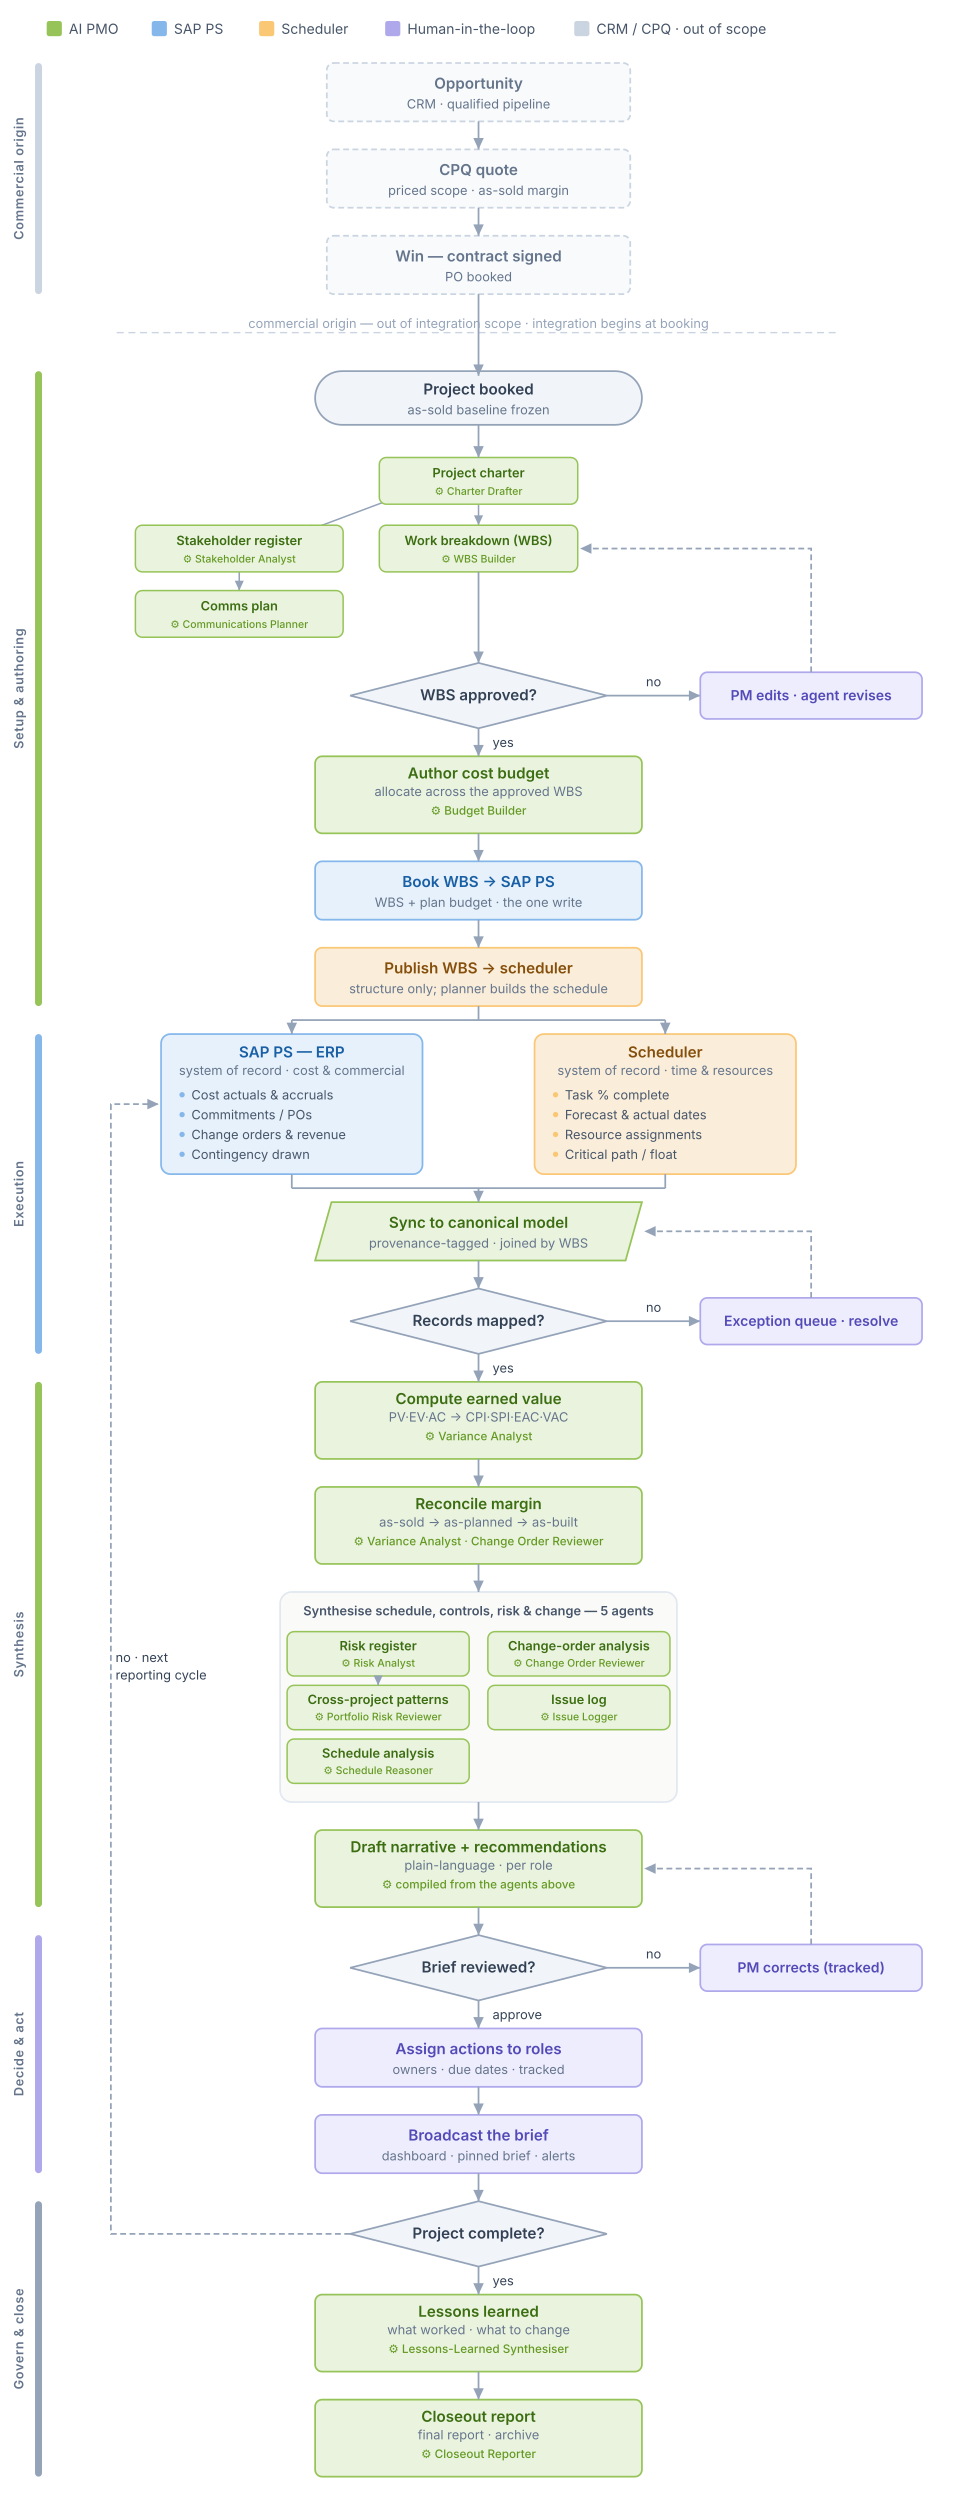
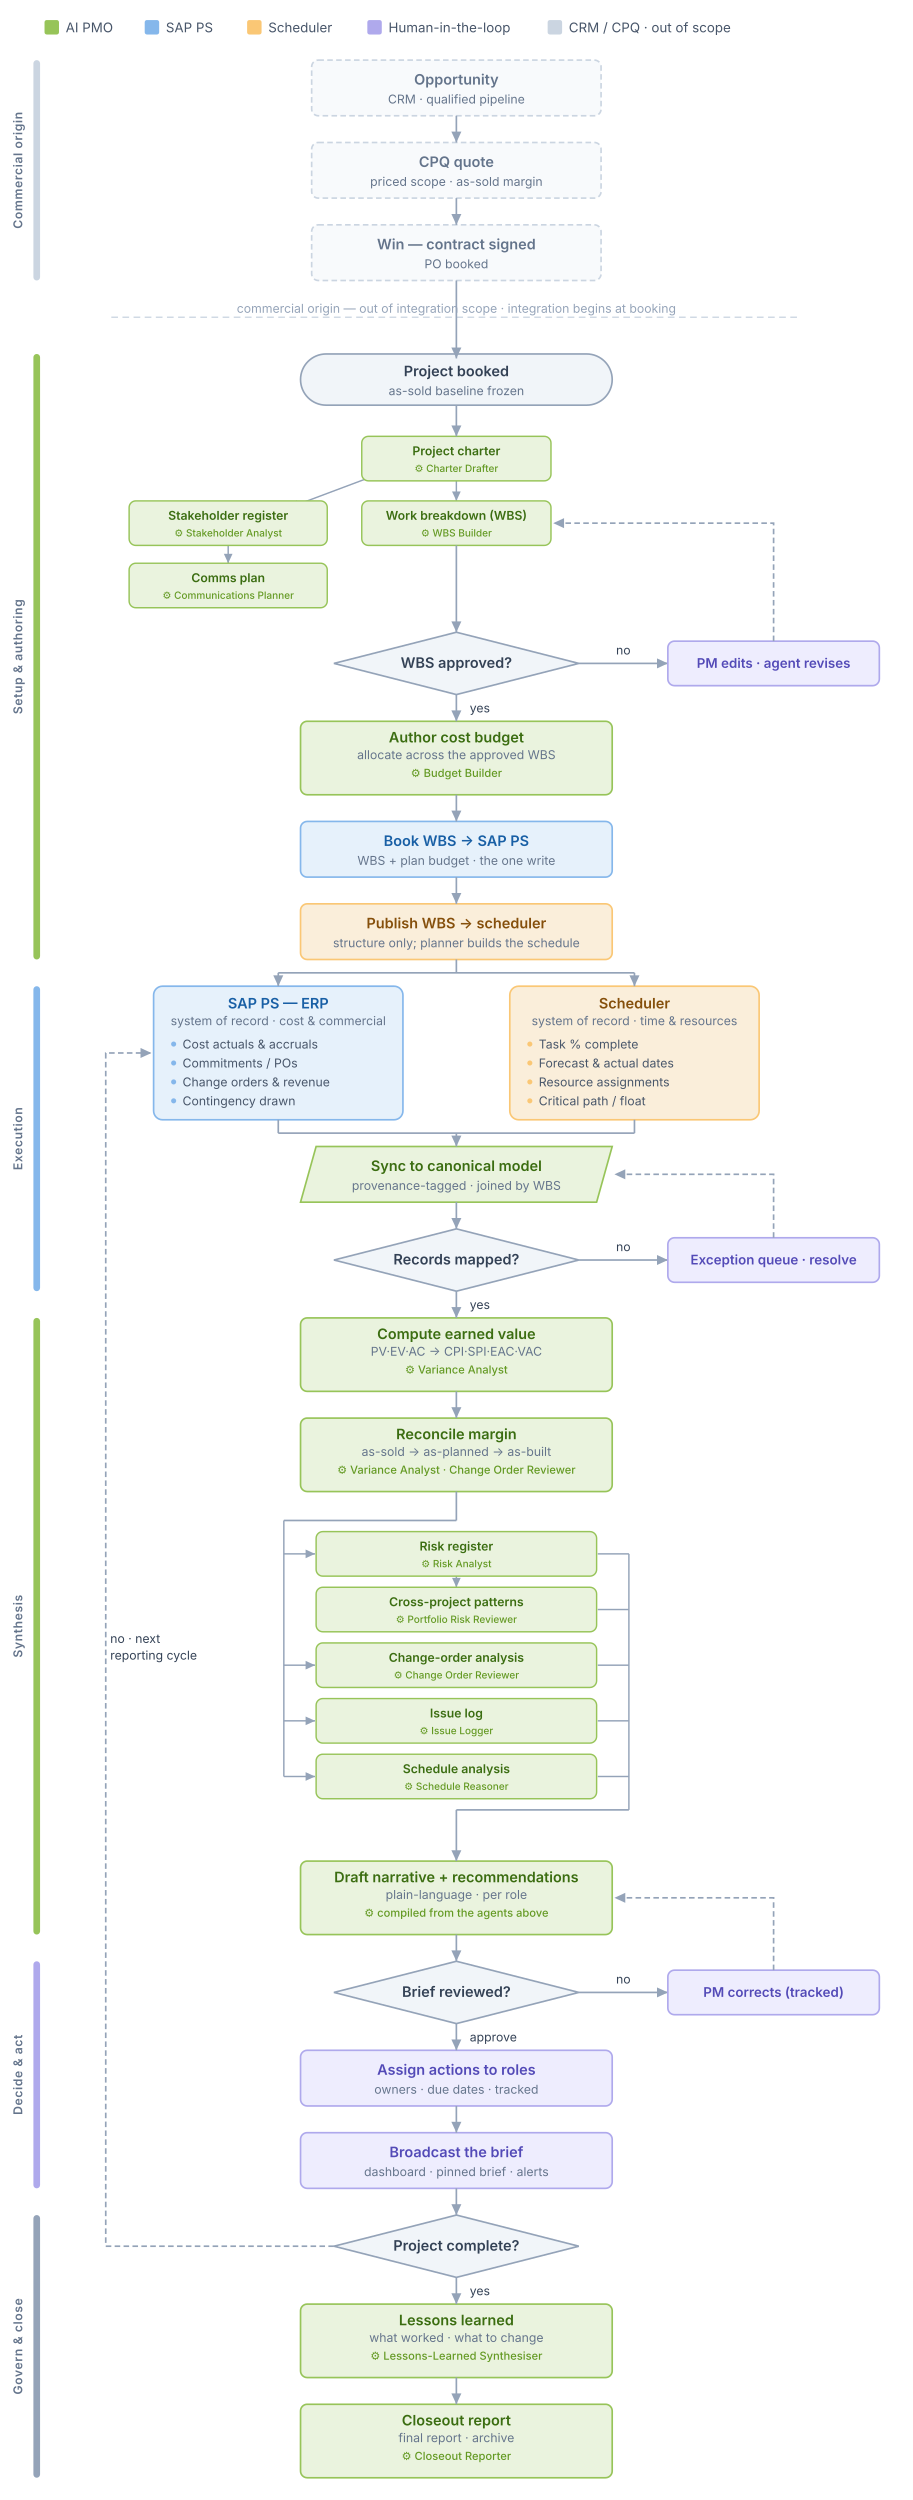
- <svg xmlns="http://www.w3.org/2000/svg" viewBox="0 0 820 2142" width="820" height="2142" font-family="Inter,Arial,sans-serif">
+ <svg xmlns="http://www.w3.org/2000/svg" viewBox="0 0 820 2246" width="820" height="2246" font-family="Inter,Arial,sans-serif">
  <defs>
    <marker id="ah" markerWidth="9" markerHeight="9" refX="6.5" refY="3" orient="auto">
      <path d="M0,0 L6.5,3 L0,6 Z" fill="#94a3b8" />
    </marker>
  </defs>
  <g>
    <rect x="40" y="18" width="13" height="13" rx="2" fill="#97C459" />
    <text x="59" y="29" font-family="Inter,Arial,sans-serif" font-size="12" fill="#475569">AI PMO</text>
    <rect x="130" y="18" width="13" height="13" rx="2" fill="#85B7EB" />
    <text x="149" y="29" font-family="Inter,Arial,sans-serif" font-size="12" fill="#475569">SAP PS</text>
    <rect x="222" y="18" width="13" height="13" rx="2" fill="#FAC775" />
    <text x="241" y="29" font-family="Inter,Arial,sans-serif" font-size="12" fill="#475569">Scheduler</text>
    <rect x="330" y="18" width="13" height="13" rx="2" fill="#AFA9EC" />
    <text x="349" y="29" font-family="Inter,Arial,sans-serif" font-size="12" fill="#475569">Human-in-the-loop</text>
    <rect x="492" y="18" width="13" height="13" rx="2" fill="#CBD5E1" />
    <text x="511" y="29" font-family="Inter,Arial,sans-serif" font-size="12" fill="#475569">CRM / CPQ · out of scope</text>
  </g>
  <g transform="translate(0,46)">
    <rect x="30" y="8" width="6" height="198" rx="3" fill="#CBD5E1" />
    <text transform="rotate(-90 20 107.0)" x="20" y="107.0" text-anchor="middle" font-family="Inter,Arial,sans-serif" font-size="11" font-weight="600" letter-spacing="0.5" fill="#64748b">Commercial origin</text>
    <rect x="30" y="272" width="6" height="544" rx="3" fill="#97C459" />
    <text transform="rotate(-90 20 544.0)" x="20" y="544.0" text-anchor="middle" font-family="Inter,Arial,sans-serif" font-size="11" font-weight="600" letter-spacing="0.5" fill="#64748b">Setup &amp; authoring</text>
    <rect x="30" y="840" width="6" height="274" rx="3" fill="#85B7EB" />
    <text transform="rotate(-90 20 977.0)" x="20" y="977.0" text-anchor="middle" font-family="Inter,Arial,sans-serif" font-size="11" font-weight="600" letter-spacing="0.5" fill="#64748b">Execution</text>
-     <rect x="30" y="1138" width="6" height="450" rx="3" fill="#97C459" />
-     <text transform="rotate(-90 20 1363.0)" x="20" y="1363.0" text-anchor="middle" font-family="Inter,Arial,sans-serif" font-size="11" font-weight="600" letter-spacing="0.5" fill="#64748b">Synthesis</text>
-     <rect x="30" y="1612" width="6" height="204" rx="3" fill="#AFA9EC" />
-     <text transform="rotate(-90 20 1714.0)" x="20" y="1714.0" text-anchor="middle" font-family="Inter,Arial,sans-serif" font-size="11" font-weight="600" letter-spacing="0.5" fill="#64748b">Decide &amp; act</text>
-     <rect x="30" y="1840" width="6" height="236" rx="3" fill="#94A3B8" />
-     <text transform="rotate(-90 20 1958.0)" x="20" y="1958.0" text-anchor="middle" font-family="Inter,Arial,sans-serif" font-size="11" font-weight="600" letter-spacing="0.5" fill="#64748b">Govern &amp; close</text>
+     <rect x="30" y="1138" width="6" height="554" rx="3" fill="#97C459" />
+     <text transform="rotate(-90 20 1415.0)" x="20" y="1415.0" text-anchor="middle" font-family="Inter,Arial,sans-serif" font-size="11" font-weight="600" letter-spacing="0.5" fill="#64748b">Synthesis</text>
+     <rect x="30" y="1716" width="6" height="204" rx="3" fill="#AFA9EC" />
+     <text transform="rotate(-90 20 1818.0)" x="20" y="1818.0" text-anchor="middle" font-family="Inter,Arial,sans-serif" font-size="11" font-weight="600" letter-spacing="0.5" fill="#64748b">Decide &amp; act</text>
+     <rect x="30" y="1944" width="6" height="236" rx="3" fill="#94A3B8" />
+     <text transform="rotate(-90 20 2062.0)" x="20" y="2062.0" text-anchor="middle" font-family="Inter,Arial,sans-serif" font-size="11" font-weight="600" letter-spacing="0.5" fill="#64748b">Govern &amp; close</text>
    <rect x="280" y="8" width="260" height="50" rx="6" fill="#F8FAFC" stroke="#CBD5E1" stroke-width="1.5" stroke-dasharray="5 3" />
    <text x="410" y="30.0" text-anchor="middle" font-family="Inter,Arial,sans-serif" font-size="13" font-weight="600" fill="#64748B">Opportunity</text>
    <text x="410" y="47.0" text-anchor="middle" font-family="Inter,Arial,sans-serif" font-size="11" font-weight="400" fill="#64748b">CRM · qualified pipeline</text>
    <rect x="280" y="82" width="260" height="50" rx="6" fill="#F8FAFC" stroke="#CBD5E1" stroke-width="1.5" stroke-dasharray="5 3" />
    <text x="410" y="104.0" text-anchor="middle" font-family="Inter,Arial,sans-serif" font-size="13" font-weight="600" fill="#64748B">CPQ quote</text>
    <text x="410" y="121.0" text-anchor="middle" font-family="Inter,Arial,sans-serif" font-size="11" font-weight="400" fill="#64748b">priced scope · as-sold margin</text>
    <rect x="280" y="156" width="260" height="50" rx="6" fill="#F8FAFC" stroke="#CBD5E1" stroke-width="1.5" stroke-dasharray="5 3" />
    <text x="410" y="178.0" text-anchor="middle" font-family="Inter,Arial,sans-serif" font-size="13" font-weight="600" fill="#64748B">Win — contract signed</text>
    <text x="410" y="195.0" text-anchor="middle" font-family="Inter,Arial,sans-serif" font-size="11" font-weight="400" fill="#64748b">PO booked</text>
    <line x1="100" y1="239.0" x2="720" y2="239.0" stroke="#cbd5e1" stroke-width="1.2" stroke-dasharray="6 4" />
    <text x="410" y="235.0" text-anchor="middle" font-family="Inter,Arial,sans-serif" font-size="11" font-weight="400" fill="#94a3b8">commercial origin — out of integration scope    ·    integration begins at booking</text>
    <rect x="270" y="272" width="280" height="46" rx="23.0" fill="#F1F5F9" stroke="#94A3B8" stroke-width="1.5" />
    <text x="410" y="292.0" text-anchor="middle" font-family="Inter,Arial,sans-serif" font-size="13" font-weight="600" fill="#334155">Project booked</text>
    <text x="410" y="309.0" text-anchor="middle" font-family="Inter,Arial,sans-serif" font-size="11" font-weight="400" fill="#64748b">as-sold baseline frozen</text>
    <line x1="410" y1="386" x2="410" y2="404" stroke="#94a3b8" stroke-width="1.3" marker-end="url(#ah)" />
    <line x1="340" y1="380" x2="260" y2="410" stroke="#94a3b8" stroke-width="1.3" marker-end="url(#ah)" />
    <line x1="205" y1="444" x2="205" y2="460" stroke="#94a3b8" stroke-width="1.3" marker-end="url(#ah)" />
    <rect x="325.0" y="346" width="170" height="40" rx="6" fill="#EAF3DE" stroke="#97C459" stroke-width="1.3" />
    <text x="410" y="363" text-anchor="middle" font-family="Inter,Arial,sans-serif" font-size="11" font-weight="600" fill="#3B6D11">Project charter</text>
    <text x="410" y="378" text-anchor="middle" font-family="Inter,Arial,sans-serif" font-size="9" font-weight="500" fill="#639922">⚙ Charter Drafter</text>
    <rect x="116.0" y="404" width="178" height="40" rx="6" fill="#EAF3DE" stroke="#97C459" stroke-width="1.3" />
    <text x="205" y="421" text-anchor="middle" font-family="Inter,Arial,sans-serif" font-size="11" font-weight="600" fill="#3B6D11">Stakeholder register</text>
    <text x="205" y="436" text-anchor="middle" font-family="Inter,Arial,sans-serif" font-size="9" font-weight="500" fill="#639922">⚙ Stakeholder Analyst</text>
    <rect x="325.0" y="404" width="170" height="40" rx="6" fill="#EAF3DE" stroke="#97C459" stroke-width="1.3" />
    <text x="410" y="421" text-anchor="middle" font-family="Inter,Arial,sans-serif" font-size="11" font-weight="600" fill="#3B6D11">Work breakdown (WBS)</text>
    <text x="410" y="436" text-anchor="middle" font-family="Inter,Arial,sans-serif" font-size="9" font-weight="500" fill="#639922">⚙ WBS Builder</text>
    <rect x="116.0" y="460" width="178" height="40" rx="6" fill="#EAF3DE" stroke="#97C459" stroke-width="1.3" />
    <text x="205" y="477" text-anchor="middle" font-family="Inter,Arial,sans-serif" font-size="11" font-weight="600" fill="#3B6D11">Comms plan</text>
    <text x="205" y="492" text-anchor="middle" font-family="Inter,Arial,sans-serif" font-size="9" font-weight="500" fill="#639922">⚙ Communications Planner</text>
    <polygon points="410,522.0 520,550.0 410,578.0 300,550.0" fill="#F1F5F9" stroke="#94A3B8" stroke-width="1.5" />
    <text x="410" y="554.0" text-anchor="middle" font-family="Inter,Arial,sans-serif" font-size="13" font-weight="600" fill="#334155">WBS approved?</text>
    <line x1="520" y1="550.0" x2="600" y2="550.0" stroke="#94a3b8" stroke-width="1.5" marker-end="url(#ah)" />
    <text x="560" y="542.0" text-anchor="middle" font-family="Inter,Arial,sans-serif" font-size="11" font-weight="400" fill="#334155">no</text>
    <rect x="600" y="530.0" width="190" height="40" rx="6" fill="#EEEDFE" stroke="#AFA9EC" stroke-width="1.5" />
    <text x="695" y="554.0" text-anchor="middle" font-family="Inter,Arial,sans-serif" font-size="12" font-weight="600" fill="#534AB7">PM edits · agent revises</text>
    <rect x="270" y="602" width="280" height="66" rx="6" fill="#EAF3DE" stroke="#97C459" stroke-width="1.5" />
    <text x="410" y="621" text-anchor="middle" font-family="Inter,Arial,sans-serif" font-size="13" font-weight="600" fill="#3B6D11">Author cost budget</text>
    <text x="410" y="636" text-anchor="middle" font-family="Inter,Arial,sans-serif" font-size="11" font-weight="400" fill="#64748b">allocate across the approved WBS</text>
    <text x="410" y="652" text-anchor="middle" font-family="Inter,Arial,sans-serif" font-size="10" font-weight="500" fill="#639922">⚙ Budget Builder</text>
    <rect x="270" y="692" width="280" height="50" rx="6" fill="#E6F1FB" stroke="#85B7EB" stroke-width="1.5" />
    <text x="410" y="714.0" text-anchor="middle" font-family="Inter,Arial,sans-serif" font-size="13" font-weight="600" fill="#185FA5">Book WBS → SAP PS</text>
    <text x="410" y="731.0" text-anchor="middle" font-family="Inter,Arial,sans-serif" font-size="11" font-weight="400" fill="#64748b">WBS + plan budget · the one write</text>
    <rect x="270" y="766" width="280" height="50" rx="6" fill="#FAEEDA" stroke="#FAC775" stroke-width="1.5" />
    <text x="410" y="788.0" text-anchor="middle" font-family="Inter,Arial,sans-serif" font-size="13" font-weight="600" fill="#854F0B">Publish WBS → scheduler</text>
    <text x="410" y="805.0" text-anchor="middle" font-family="Inter,Arial,sans-serif" font-size="11" font-weight="400" fill="#64748b">structure only; planner builds the schedule</text>
    <rect x="138.0" y="840" width="224" height="120" rx="8" fill="#E6F1FB" stroke="#85B7EB" stroke-width="1.5" />
    <text x="250" y="860" text-anchor="middle" font-family="Inter,Arial,sans-serif" font-size="13" font-weight="600" fill="#185FA5">SAP PS — ERP</text>
    <text x="250" y="875" text-anchor="middle" font-family="Inter,Arial,sans-serif" font-size="11" font-weight="400" fill="#64748b">system of record · cost &amp; commercial</text>
    <circle cx="156.0" cy="892" r="2.3" fill="#85B7EB" />
    <text x="164.0" y="896" text-anchor="start" font-family="Inter,Arial,sans-serif" font-size="11" font-weight="400" fill="#475569">Cost actuals &amp; accruals</text>
    <circle cx="156.0" cy="909" r="2.3" fill="#85B7EB" />
    <text x="164.0" y="913" text-anchor="start" font-family="Inter,Arial,sans-serif" font-size="11" font-weight="400" fill="#475569">Commitments / POs</text>
    <circle cx="156.0" cy="926" r="2.3" fill="#85B7EB" />
    <text x="164.0" y="930" text-anchor="start" font-family="Inter,Arial,sans-serif" font-size="11" font-weight="400" fill="#475569">Change orders &amp; revenue</text>
    <circle cx="156.0" cy="943" r="2.3" fill="#85B7EB" />
    <text x="164.0" y="947" text-anchor="start" font-family="Inter,Arial,sans-serif" font-size="11" font-weight="400" fill="#475569">Contingency drawn</text>
    <rect x="458.0" y="840" width="224" height="120" rx="8" fill="#FAEEDA" stroke="#FAC775" stroke-width="1.5" />
    <text x="570" y="860" text-anchor="middle" font-family="Inter,Arial,sans-serif" font-size="13" font-weight="600" fill="#854F0B">Scheduler</text>
    <text x="570" y="875" text-anchor="middle" font-family="Inter,Arial,sans-serif" font-size="11" font-weight="400" fill="#64748b">system of record · time &amp; resources</text>
    <circle cx="476.0" cy="892" r="2.3" fill="#FAC775" />
    <text x="484.0" y="896" text-anchor="start" font-family="Inter,Arial,sans-serif" font-size="11" font-weight="400" fill="#475569">Task % complete</text>
    <circle cx="476.0" cy="909" r="2.3" fill="#FAC775" />
    <text x="484.0" y="913" text-anchor="start" font-family="Inter,Arial,sans-serif" font-size="11" font-weight="400" fill="#475569">Forecast &amp; actual dates</text>
    <circle cx="476.0" cy="926" r="2.3" fill="#FAC775" />
    <text x="484.0" y="930" text-anchor="start" font-family="Inter,Arial,sans-serif" font-size="11" font-weight="400" fill="#475569">Resource assignments</text>
    <circle cx="476.0" cy="943" r="2.3" fill="#FAC775" />
    <text x="484.0" y="947" text-anchor="start" font-family="Inter,Arial,sans-serif" font-size="11" font-weight="400" fill="#475569">Critical path / float</text>
    <polygon points="284.0,984 550.0,984 536.0,1034 270.0,1034" fill="#EAF3DE" stroke="#97C459" stroke-width="1.5" />
    <text x="410" y="1006.0" text-anchor="middle" font-family="Inter,Arial,sans-serif" font-size="13" font-weight="600" fill="#3B6D11">Sync to canonical model</text>
    <text x="410" y="1023.0" text-anchor="middle" font-family="Inter,Arial,sans-serif" font-size="11" font-weight="400" fill="#64748b">provenance-tagged · joined by WBS</text>
    <polygon points="410,1058.0 520,1086.0 410,1114.0 300,1086.0" fill="#F1F5F9" stroke="#94A3B8" stroke-width="1.5" />
    <text x="410" y="1090.0" text-anchor="middle" font-family="Inter,Arial,sans-serif" font-size="13" font-weight="600" fill="#334155">Records mapped?</text>
    <line x1="520" y1="1086.0" x2="600" y2="1086.0" stroke="#94a3b8" stroke-width="1.5" marker-end="url(#ah)" />
    <text x="560" y="1078.0" text-anchor="middle" font-family="Inter,Arial,sans-serif" font-size="11" font-weight="400" fill="#334155">no</text>
    <rect x="600" y="1066.0" width="190" height="40" rx="6" fill="#EEEDFE" stroke="#AFA9EC" stroke-width="1.5" />
    <text x="695" y="1090.0" text-anchor="middle" font-family="Inter,Arial,sans-serif" font-size="12" font-weight="600" fill="#534AB7">Exception queue · resolve</text>
    <rect x="270" y="1138" width="280" height="66" rx="6" fill="#EAF3DE" stroke="#97C459" stroke-width="1.5" />
    <text x="410" y="1157" text-anchor="middle" font-family="Inter,Arial,sans-serif" font-size="13" font-weight="600" fill="#3B6D11">Compute earned value</text>
    <text x="410" y="1172" text-anchor="middle" font-family="Inter,Arial,sans-serif" font-size="11" font-weight="400" fill="#64748b">PV·EV·AC → CPI·SPI·EAC·VAC</text>
    <text x="410" y="1188" text-anchor="middle" font-family="Inter,Arial,sans-serif" font-size="10" font-weight="500" fill="#639922">⚙ Variance Analyst</text>
    <rect x="270" y="1228" width="280" height="66" rx="6" fill="#EAF3DE" stroke="#97C459" stroke-width="1.5" />
    <text x="410" y="1247" text-anchor="middle" font-family="Inter,Arial,sans-serif" font-size="13" font-weight="600" fill="#3B6D11">Reconcile margin</text>
    <text x="410" y="1262" text-anchor="middle" font-family="Inter,Arial,sans-serif" font-size="11" font-weight="400" fill="#64748b">as-sold → as-planned → as-built</text>
    <text x="410" y="1278" text-anchor="middle" font-family="Inter,Arial,sans-serif" font-size="10" font-weight="500" fill="#639922">⚙ Variance Analyst · Change Order Reviewer</text>
-     <rect x="240.0" y="1318" width="340" height="180" rx="10" fill="#FAFAF9" stroke="#E2E8F0" stroke-width="1.5" />
-     <text x="410" y="1338" text-anchor="middle" font-family="Inter,Arial,sans-serif" font-size="11" font-weight="600" fill="#475569">Synthesise schedule, controls, risk &amp; change — 5 agents</text>
-     <rect x="246.0" y="1352" width="156" height="38" rx="6" fill="#EAF3DE" stroke="#97C459" stroke-width="1.3" />
-     <text x="324" y="1368" text-anchor="middle" font-family="Inter,Arial,sans-serif" font-size="11" font-weight="600" fill="#3B6D11">Risk register</text>
-     <text x="324" y="1382" text-anchor="middle" font-family="Inter,Arial,sans-serif" font-size="9" font-weight="500" fill="#639922">⚙ Risk Analyst</text>
-     <rect x="418.0" y="1352" width="156" height="38" rx="6" fill="#EAF3DE" stroke="#97C459" stroke-width="1.3" />
-     <text x="496" y="1368" text-anchor="middle" font-family="Inter,Arial,sans-serif" font-size="11" font-weight="600" fill="#3B6D11">Change-order analysis</text>
-     <text x="496" y="1382" text-anchor="middle" font-family="Inter,Arial,sans-serif" font-size="9" font-weight="500" fill="#639922">⚙ Change Order Reviewer</text>
-     <rect x="246.0" y="1398" width="156" height="38" rx="6" fill="#EAF3DE" stroke="#97C459" stroke-width="1.3" />
-     <text x="324" y="1414" text-anchor="middle" font-family="Inter,Arial,sans-serif" font-size="11" font-weight="600" fill="#3B6D11">Cross-project patterns</text>
-     <text x="324" y="1428" text-anchor="middle" font-family="Inter,Arial,sans-serif" font-size="9" font-weight="500" fill="#639922">⚙ Portfolio Risk Reviewer</text>
-     <rect x="418.0" y="1398" width="156" height="38" rx="6" fill="#EAF3DE" stroke="#97C459" stroke-width="1.3" />
-     <text x="496" y="1414" text-anchor="middle" font-family="Inter,Arial,sans-serif" font-size="11" font-weight="600" fill="#3B6D11">Issue log</text>
-     <text x="496" y="1428" text-anchor="middle" font-family="Inter,Arial,sans-serif" font-size="9" font-weight="500" fill="#639922">⚙ Issue Logger</text>
-     <rect x="246.0" y="1444" width="156" height="38" rx="6" fill="#EAF3DE" stroke="#97C459" stroke-width="1.3" />
-     <text x="324" y="1460" text-anchor="middle" font-family="Inter,Arial,sans-serif" font-size="11" font-weight="600" fill="#3B6D11">Schedule analysis</text>
-     <text x="324" y="1474" text-anchor="middle" font-family="Inter,Arial,sans-serif" font-size="9" font-weight="500" fill="#639922">⚙ Schedule Reasoner</text>
-     <line x1="324" y1="1390" x2="324" y2="1398" stroke="#94a3b8" stroke-width="1.3" marker-end="url(#ah)" />
-     <rect x="270" y="1522" width="280" height="66" rx="6" fill="#EAF3DE" stroke="#97C459" stroke-width="1.5" />
-     <text x="410" y="1541" text-anchor="middle" font-family="Inter,Arial,sans-serif" font-size="13" font-weight="600" fill="#3B6D11">Draft narrative + recommendations</text>
-     <text x="410" y="1556" text-anchor="middle" font-family="Inter,Arial,sans-serif" font-size="11" font-weight="400" fill="#64748b">plain-language · per role</text>
-     <text x="410" y="1572" text-anchor="middle" font-family="Inter,Arial,sans-serif" font-size="10" font-weight="500" fill="#639922">⚙ compiled from the agents above</text>
-     <polygon points="410,1612.0 520,1640.0 410,1668.0 300,1640.0" fill="#F1F5F9" stroke="#94A3B8" stroke-width="1.5" />
-     <text x="410" y="1644.0" text-anchor="middle" font-family="Inter,Arial,sans-serif" font-size="13" font-weight="600" fill="#334155">Brief reviewed?</text>
-     <line x1="520" y1="1640.0" x2="600" y2="1640.0" stroke="#94a3b8" stroke-width="1.5" marker-end="url(#ah)" />
-     <text x="560" y="1632.0" text-anchor="middle" font-family="Inter,Arial,sans-serif" font-size="11" font-weight="400" fill="#334155">no</text>
-     <rect x="600" y="1620.0" width="190" height="40" rx="6" fill="#EEEDFE" stroke="#AFA9EC" stroke-width="1.5" />
-     <text x="695" y="1644.0" text-anchor="middle" font-family="Inter,Arial,sans-serif" font-size="12" font-weight="600" fill="#534AB7">PM corrects (tracked)</text>
-     <rect x="270" y="1692" width="280" height="50" rx="6" fill="#EEEDFE" stroke="#AFA9EC" stroke-width="1.5" />
-     <text x="410" y="1714.0" text-anchor="middle" font-family="Inter,Arial,sans-serif" font-size="13" font-weight="600" fill="#534AB7">Assign actions to roles</text>
-     <text x="410" y="1731.0" text-anchor="middle" font-family="Inter,Arial,sans-serif" font-size="11" font-weight="400" fill="#64748b">owners · due dates · tracked</text>
-     <rect x="270" y="1766" width="280" height="50" rx="6" fill="#EEEDFE" stroke="#AFA9EC" stroke-width="1.5" />
-     <text x="410" y="1788.0" text-anchor="middle" font-family="Inter,Arial,sans-serif" font-size="13" font-weight="600" fill="#534AB7">Broadcast the brief</text>
-     <text x="410" y="1805.0" text-anchor="middle" font-family="Inter,Arial,sans-serif" font-size="11" font-weight="400" fill="#64748b">dashboard · pinned brief · alerts</text>
-     <polygon points="410,1840.0 520,1868.0 410,1896.0 300,1868.0" fill="#F1F5F9" stroke="#94A3B8" stroke-width="1.5" />
-     <text x="410" y="1872.0" text-anchor="middle" font-family="Inter,Arial,sans-serif" font-size="13" font-weight="600" fill="#334155">Project complete?</text>
-     <rect x="270" y="1920" width="280" height="66" rx="6" fill="#EAF3DE" stroke="#97C459" stroke-width="1.5" />
-     <text x="410" y="1939" text-anchor="middle" font-family="Inter,Arial,sans-serif" font-size="13" font-weight="600" fill="#3B6D11">Lessons learned</text>
-     <text x="410" y="1954" text-anchor="middle" font-family="Inter,Arial,sans-serif" font-size="11" font-weight="400" fill="#64748b">what worked · what to change</text>
-     <text x="410" y="1970" text-anchor="middle" font-family="Inter,Arial,sans-serif" font-size="10" font-weight="500" fill="#639922">⚙ Lessons-Learned Synthesiser</text>
-     <rect x="270" y="2010" width="280" height="66" rx="6" fill="#EAF3DE" stroke="#97C459" stroke-width="1.5" />
-     <text x="410" y="2029" text-anchor="middle" font-family="Inter,Arial,sans-serif" font-size="13" font-weight="600" fill="#3B6D11">Closeout report</text>
-     <text x="410" y="2044" text-anchor="middle" font-family="Inter,Arial,sans-serif" font-size="11" font-weight="400" fill="#64748b">final report · archive</text>
-     <text x="410" y="2060" text-anchor="middle" font-family="Inter,Arial,sans-serif" font-size="10" font-weight="500" fill="#639922">⚙ Closeout Reporter</text>
+     <line x1="255" y1="1320" x2="255" y2="1550" stroke="#94a3b8" stroke-width="1.3" />
+     <line x1="565" y1="1350" x2="565" y2="1580" stroke="#94a3b8" stroke-width="1.3" />
+     <line x1="255" y1="1350" x2="283.0" y2="1350" stroke="#94a3b8" stroke-width="1.3" marker-end="url(#ah)" />
+     <line x1="255" y1="1450" x2="283.0" y2="1450" stroke="#94a3b8" stroke-width="1.3" marker-end="url(#ah)" />
+     <line x1="255" y1="1500" x2="283.0" y2="1500" stroke="#94a3b8" stroke-width="1.3" marker-end="url(#ah)" />
+     <line x1="255" y1="1550" x2="283.0" y2="1550" stroke="#94a3b8" stroke-width="1.3" marker-end="url(#ah)" />
+     <line x1="410" y1="1370" x2="410" y2="1380" stroke="#94a3b8" stroke-width="1.3" marker-end="url(#ah)" />
+     <line x1="537.0" y1="1350" x2="565" y2="1350" stroke="#94a3b8" stroke-width="1.3" />
+     <line x1="537.0" y1="1400" x2="565" y2="1400" stroke="#94a3b8" stroke-width="1.3" />
+     <line x1="537.0" y1="1450" x2="565" y2="1450" stroke="#94a3b8" stroke-width="1.3" />
+     <line x1="537.0" y1="1500" x2="565" y2="1500" stroke="#94a3b8" stroke-width="1.3" />
+     <line x1="537.0" y1="1550" x2="565" y2="1550" stroke="#94a3b8" stroke-width="1.3" />
+     <rect x="284.0" y="1330" width="252" height="40" rx="6" fill="#EAF3DE" stroke="#97C459" stroke-width="1.3" />
+     <text x="410" y="1347" text-anchor="middle" font-family="Inter,Arial,sans-serif" font-size="11" font-weight="600" fill="#3B6D11">Risk register</text>
+     <text x="410" y="1362" text-anchor="middle" font-family="Inter,Arial,sans-serif" font-size="9" font-weight="500" fill="#639922">⚙ Risk Analyst</text>
+     <rect x="284.0" y="1380" width="252" height="40" rx="6" fill="#EAF3DE" stroke="#97C459" stroke-width="1.3" />
+     <text x="410" y="1397" text-anchor="middle" font-family="Inter,Arial,sans-serif" font-size="11" font-weight="600" fill="#3B6D11">Cross-project patterns</text>
+     <text x="410" y="1412" text-anchor="middle" font-family="Inter,Arial,sans-serif" font-size="9" font-weight="500" fill="#639922">⚙ Portfolio Risk Reviewer</text>
+     <rect x="284.0" y="1430" width="252" height="40" rx="6" fill="#EAF3DE" stroke="#97C459" stroke-width="1.3" />
+     <text x="410" y="1447" text-anchor="middle" font-family="Inter,Arial,sans-serif" font-size="11" font-weight="600" fill="#3B6D11">Change-order analysis</text>
+     <text x="410" y="1462" text-anchor="middle" font-family="Inter,Arial,sans-serif" font-size="9" font-weight="500" fill="#639922">⚙ Change Order Reviewer</text>
+     <rect x="284.0" y="1480" width="252" height="40" rx="6" fill="#EAF3DE" stroke="#97C459" stroke-width="1.3" />
+     <text x="410" y="1497" text-anchor="middle" font-family="Inter,Arial,sans-serif" font-size="11" font-weight="600" fill="#3B6D11">Issue log</text>
+     <text x="410" y="1512" text-anchor="middle" font-family="Inter,Arial,sans-serif" font-size="9" font-weight="500" fill="#639922">⚙ Issue Logger</text>
+     <rect x="284.0" y="1530" width="252" height="40" rx="6" fill="#EAF3DE" stroke="#97C459" stroke-width="1.3" />
+     <text x="410" y="1547" text-anchor="middle" font-family="Inter,Arial,sans-serif" font-size="11" font-weight="600" fill="#3B6D11">Schedule analysis</text>
+     <text x="410" y="1562" text-anchor="middle" font-family="Inter,Arial,sans-serif" font-size="9" font-weight="500" fill="#639922">⚙ Schedule Reasoner</text>
+     <rect x="270" y="1626" width="280" height="66" rx="6" fill="#EAF3DE" stroke="#97C459" stroke-width="1.5" />
+     <text x="410" y="1645" text-anchor="middle" font-family="Inter,Arial,sans-serif" font-size="13" font-weight="600" fill="#3B6D11">Draft narrative + recommendations</text>
+     <text x="410" y="1660" text-anchor="middle" font-family="Inter,Arial,sans-serif" font-size="11" font-weight="400" fill="#64748b">plain-language · per role</text>
+     <text x="410" y="1676" text-anchor="middle" font-family="Inter,Arial,sans-serif" font-size="10" font-weight="500" fill="#639922">⚙ compiled from the agents above</text>
+     <polygon points="410,1716.0 520,1744.0 410,1772.0 300,1744.0" fill="#F1F5F9" stroke="#94A3B8" stroke-width="1.5" />
+     <text x="410" y="1748.0" text-anchor="middle" font-family="Inter,Arial,sans-serif" font-size="13" font-weight="600" fill="#334155">Brief reviewed?</text>
+     <line x1="520" y1="1744.0" x2="600" y2="1744.0" stroke="#94a3b8" stroke-width="1.5" marker-end="url(#ah)" />
+     <text x="560" y="1736.0" text-anchor="middle" font-family="Inter,Arial,sans-serif" font-size="11" font-weight="400" fill="#334155">no</text>
+     <rect x="600" y="1724.0" width="190" height="40" rx="6" fill="#EEEDFE" stroke="#AFA9EC" stroke-width="1.5" />
+     <text x="695" y="1748.0" text-anchor="middle" font-family="Inter,Arial,sans-serif" font-size="12" font-weight="600" fill="#534AB7">PM corrects (tracked)</text>
+     <rect x="270" y="1796" width="280" height="50" rx="6" fill="#EEEDFE" stroke="#AFA9EC" stroke-width="1.5" />
+     <text x="410" y="1818.0" text-anchor="middle" font-family="Inter,Arial,sans-serif" font-size="13" font-weight="600" fill="#534AB7">Assign actions to roles</text>
+     <text x="410" y="1835.0" text-anchor="middle" font-family="Inter,Arial,sans-serif" font-size="11" font-weight="400" fill="#64748b">owners · due dates · tracked</text>
+     <rect x="270" y="1870" width="280" height="50" rx="6" fill="#EEEDFE" stroke="#AFA9EC" stroke-width="1.5" />
+     <text x="410" y="1892.0" text-anchor="middle" font-family="Inter,Arial,sans-serif" font-size="13" font-weight="600" fill="#534AB7">Broadcast the brief</text>
+     <text x="410" y="1909.0" text-anchor="middle" font-family="Inter,Arial,sans-serif" font-size="11" font-weight="400" fill="#64748b">dashboard · pinned brief · alerts</text>
+     <polygon points="410,1944.0 520,1972.0 410,2000.0 300,1972.0" fill="#F1F5F9" stroke="#94A3B8" stroke-width="1.5" />
+     <text x="410" y="1976.0" text-anchor="middle" font-family="Inter,Arial,sans-serif" font-size="13" font-weight="600" fill="#334155">Project complete?</text>
+     <rect x="270" y="2024" width="280" height="66" rx="6" fill="#EAF3DE" stroke="#97C459" stroke-width="1.5" />
+     <text x="410" y="2043" text-anchor="middle" font-family="Inter,Arial,sans-serif" font-size="13" font-weight="600" fill="#3B6D11">Lessons learned</text>
+     <text x="410" y="2058" text-anchor="middle" font-family="Inter,Arial,sans-serif" font-size="11" font-weight="400" fill="#64748b">what worked · what to change</text>
+     <text x="410" y="2074" text-anchor="middle" font-family="Inter,Arial,sans-serif" font-size="10" font-weight="500" fill="#639922">⚙ Lessons-Learned Synthesiser</text>
+     <rect x="270" y="2114" width="280" height="66" rx="6" fill="#EAF3DE" stroke="#97C459" stroke-width="1.5" />
+     <text x="410" y="2133" text-anchor="middle" font-family="Inter,Arial,sans-serif" font-size="13" font-weight="600" fill="#3B6D11">Closeout report</text>
+     <text x="410" y="2148" text-anchor="middle" font-family="Inter,Arial,sans-serif" font-size="11" font-weight="400" fill="#64748b">final report · archive</text>
+     <text x="410" y="2164" text-anchor="middle" font-family="Inter,Arial,sans-serif" font-size="10" font-weight="500" fill="#639922">⚙ Closeout Reporter</text>
    <line x1="410" y1="58" x2="410" y2="82" stroke="#94a3b8" stroke-width="1.5" marker-end="url(#ah)" />
    <line x1="410" y1="132" x2="410" y2="156" stroke="#94a3b8" stroke-width="1.5" marker-end="url(#ah)" />
    <line x1="410" y1="318" x2="410" y2="346" stroke="#94a3b8" stroke-width="1.5" marker-end="url(#ah)" />
    <line x1="410" y1="444" x2="410" y2="522" stroke="#94a3b8" stroke-width="1.5" marker-end="url(#ah)" />
    <line x1="410" y1="578" x2="410" y2="602" stroke="#94a3b8" stroke-width="1.5" marker-end="url(#ah)" />
    <text x="422" y="594.0" text-anchor="start" font-family="Inter,Arial,sans-serif" font-size="11" font-weight="400" fill="#334155">yes</text>
    <line x1="410" y1="668" x2="410" y2="692" stroke="#94a3b8" stroke-width="1.5" marker-end="url(#ah)" />
    <line x1="410" y1="742" x2="410" y2="766" stroke="#94a3b8" stroke-width="1.5" marker-end="url(#ah)" />
    <line x1="410" y1="816" x2="410" y2="828.0" stroke="#94a3b8" stroke-width="1.5" />
    <line x1="250" y1="828.0" x2="570" y2="828.0" stroke="#94a3b8" stroke-width="1.5" />
    <line x1="250" y1="828.0" x2="250" y2="840" stroke="#94a3b8" stroke-width="1.5" marker-end="url(#ah)" />
    <line x1="570" y1="828.0" x2="570" y2="840" stroke="#94a3b8" stroke-width="1.5" marker-end="url(#ah)" />
    <line x1="250" y1="960" x2="250" y2="972.0" stroke="#94a3b8" stroke-width="1.5" />
    <line x1="570" y1="960" x2="570" y2="972.0" stroke="#94a3b8" stroke-width="1.5" />
    <line x1="250" y1="972.0" x2="570" y2="972.0" stroke="#94a3b8" stroke-width="1.5" />
    <line x1="410" y1="972.0" x2="410" y2="984" stroke="#94a3b8" stroke-width="1.5" marker-end="url(#ah)" />
    <line x1="410" y1="1034" x2="410" y2="1058" stroke="#94a3b8" stroke-width="1.5" marker-end="url(#ah)" />
    <line x1="410" y1="1114" x2="410" y2="1138" stroke="#94a3b8" stroke-width="1.5" marker-end="url(#ah)" />
    <text x="422" y="1130.0" text-anchor="start" font-family="Inter,Arial,sans-serif" font-size="11" font-weight="400" fill="#334155">yes</text>
    <line x1="410" y1="1204" x2="410" y2="1228" stroke="#94a3b8" stroke-width="1.5" marker-end="url(#ah)" />
-     <line x1="410" y1="1294" x2="410" y2="1318" stroke="#94a3b8" stroke-width="1.5" marker-end="url(#ah)" />
-     <line x1="410" y1="1498" x2="410" y2="1522" stroke="#94a3b8" stroke-width="1.5" marker-end="url(#ah)" />
-     <line x1="410" y1="1588" x2="410" y2="1612" stroke="#94a3b8" stroke-width="1.5" marker-end="url(#ah)" />
-     <line x1="410" y1="1668" x2="410" y2="1692" stroke="#94a3b8" stroke-width="1.5" marker-end="url(#ah)" />
-     <text x="422" y="1684.0" text-anchor="start" font-family="Inter,Arial,sans-serif" font-size="11" font-weight="400" fill="#334155">approve</text>
-     <line x1="410" y1="1742" x2="410" y2="1766" stroke="#94a3b8" stroke-width="1.5" marker-end="url(#ah)" />
-     <line x1="410" y1="1816" x2="410" y2="1840" stroke="#94a3b8" stroke-width="1.5" marker-end="url(#ah)" />
-     <line x1="410" y1="1896" x2="410" y2="1920" stroke="#94a3b8" stroke-width="1.5" marker-end="url(#ah)" />
-     <text x="422" y="1912.0" text-anchor="start" font-family="Inter,Arial,sans-serif" font-size="11" font-weight="400" fill="#334155">yes</text>
-     <line x1="410" y1="1986" x2="410" y2="2010" stroke="#94a3b8" stroke-width="1.5" marker-end="url(#ah)" />
+     <line x1="410" y1="1294" x2="410" y2="1320" stroke="#94a3b8" stroke-width="1.5" />
+     <line x1="410" y1="1320" x2="255" y2="1320" stroke="#94a3b8" stroke-width="1.5" />
+     <line x1="565" y1="1580" x2="410" y2="1580" stroke="#94a3b8" stroke-width="1.5" />
+     <line x1="410" y1="1580" x2="410" y2="1626" stroke="#94a3b8" stroke-width="1.5" marker-end="url(#ah)" />
+     <line x1="410" y1="1692" x2="410" y2="1716" stroke="#94a3b8" stroke-width="1.5" marker-end="url(#ah)" />
+     <line x1="410" y1="1772" x2="410" y2="1796" stroke="#94a3b8" stroke-width="1.5" marker-end="url(#ah)" />
+     <text x="422" y="1788.0" text-anchor="start" font-family="Inter,Arial,sans-serif" font-size="11" font-weight="400" fill="#334155">approve</text>
+     <line x1="410" y1="1846" x2="410" y2="1870" stroke="#94a3b8" stroke-width="1.5" marker-end="url(#ah)" />
+     <line x1="410" y1="1920" x2="410" y2="1944" stroke="#94a3b8" stroke-width="1.5" marker-end="url(#ah)" />
+     <line x1="410" y1="2000" x2="410" y2="2024" stroke="#94a3b8" stroke-width="1.5" marker-end="url(#ah)" />
+     <text x="422" y="2016.0" text-anchor="start" font-family="Inter,Arial,sans-serif" font-size="11" font-weight="400" fill="#334155">yes</text>
+     <line x1="410" y1="2090" x2="410" y2="2114" stroke="#94a3b8" stroke-width="1.5" marker-end="url(#ah)" />
    <line x1="410" y1="206" x2="410" y2="276" stroke="#94a3b8" stroke-width="1.5" marker-end="url(#ah)" />
    <polyline points="695,530.0 695,424 497,424" fill="none" stroke="#94a3b8" stroke-width="1.5" stroke-dasharray="5 3" marker-end="url(#ah)" />
    <polyline points="695,1066.0 695,1009.0 552.0,1009.0" fill="none" stroke="#94a3b8" stroke-width="1.5" stroke-dasharray="5 3" marker-end="url(#ah)" />
-     <polyline points="695,1620.0 695,1555.0 552.0,1555.0" fill="none" stroke="#94a3b8" stroke-width="1.5" stroke-dasharray="5 3" marker-end="url(#ah)" />
-     <polyline points="300,1868.0 95,1868.0 95,900.0 136,900.0" fill="none" stroke="#94a3b8" stroke-width="1.5" stroke-dasharray="5 3" marker-end="url(#ah)" />
-     <text x="99" y="1378.0" text-anchor="start" font-family="Inter,Arial,sans-serif" font-size="11" font-weight="400" fill="#334155">no · next</text>
-     <text x="99" y="1393.0" text-anchor="start" font-family="Inter,Arial,sans-serif" font-size="11" font-weight="400" fill="#334155">reporting cycle</text>
+     <polyline points="695,1724.0 695,1659.0 552.0,1659.0" fill="none" stroke="#94a3b8" stroke-width="1.5" stroke-dasharray="5 3" marker-end="url(#ah)" />
+     <polyline points="300,1972.0 95,1972.0 95,900.0 136,900.0" fill="none" stroke="#94a3b8" stroke-width="1.5" stroke-dasharray="5 3" marker-end="url(#ah)" />
+     <text x="99" y="1430.0" text-anchor="start" font-family="Inter,Arial,sans-serif" font-size="11" font-weight="400" fill="#334155">no · next</text>
+     <text x="99" y="1445.0" text-anchor="start" font-family="Inter,Arial,sans-serif" font-size="11" font-weight="400" fill="#334155">reporting cycle</text>
  </g>
</svg>
